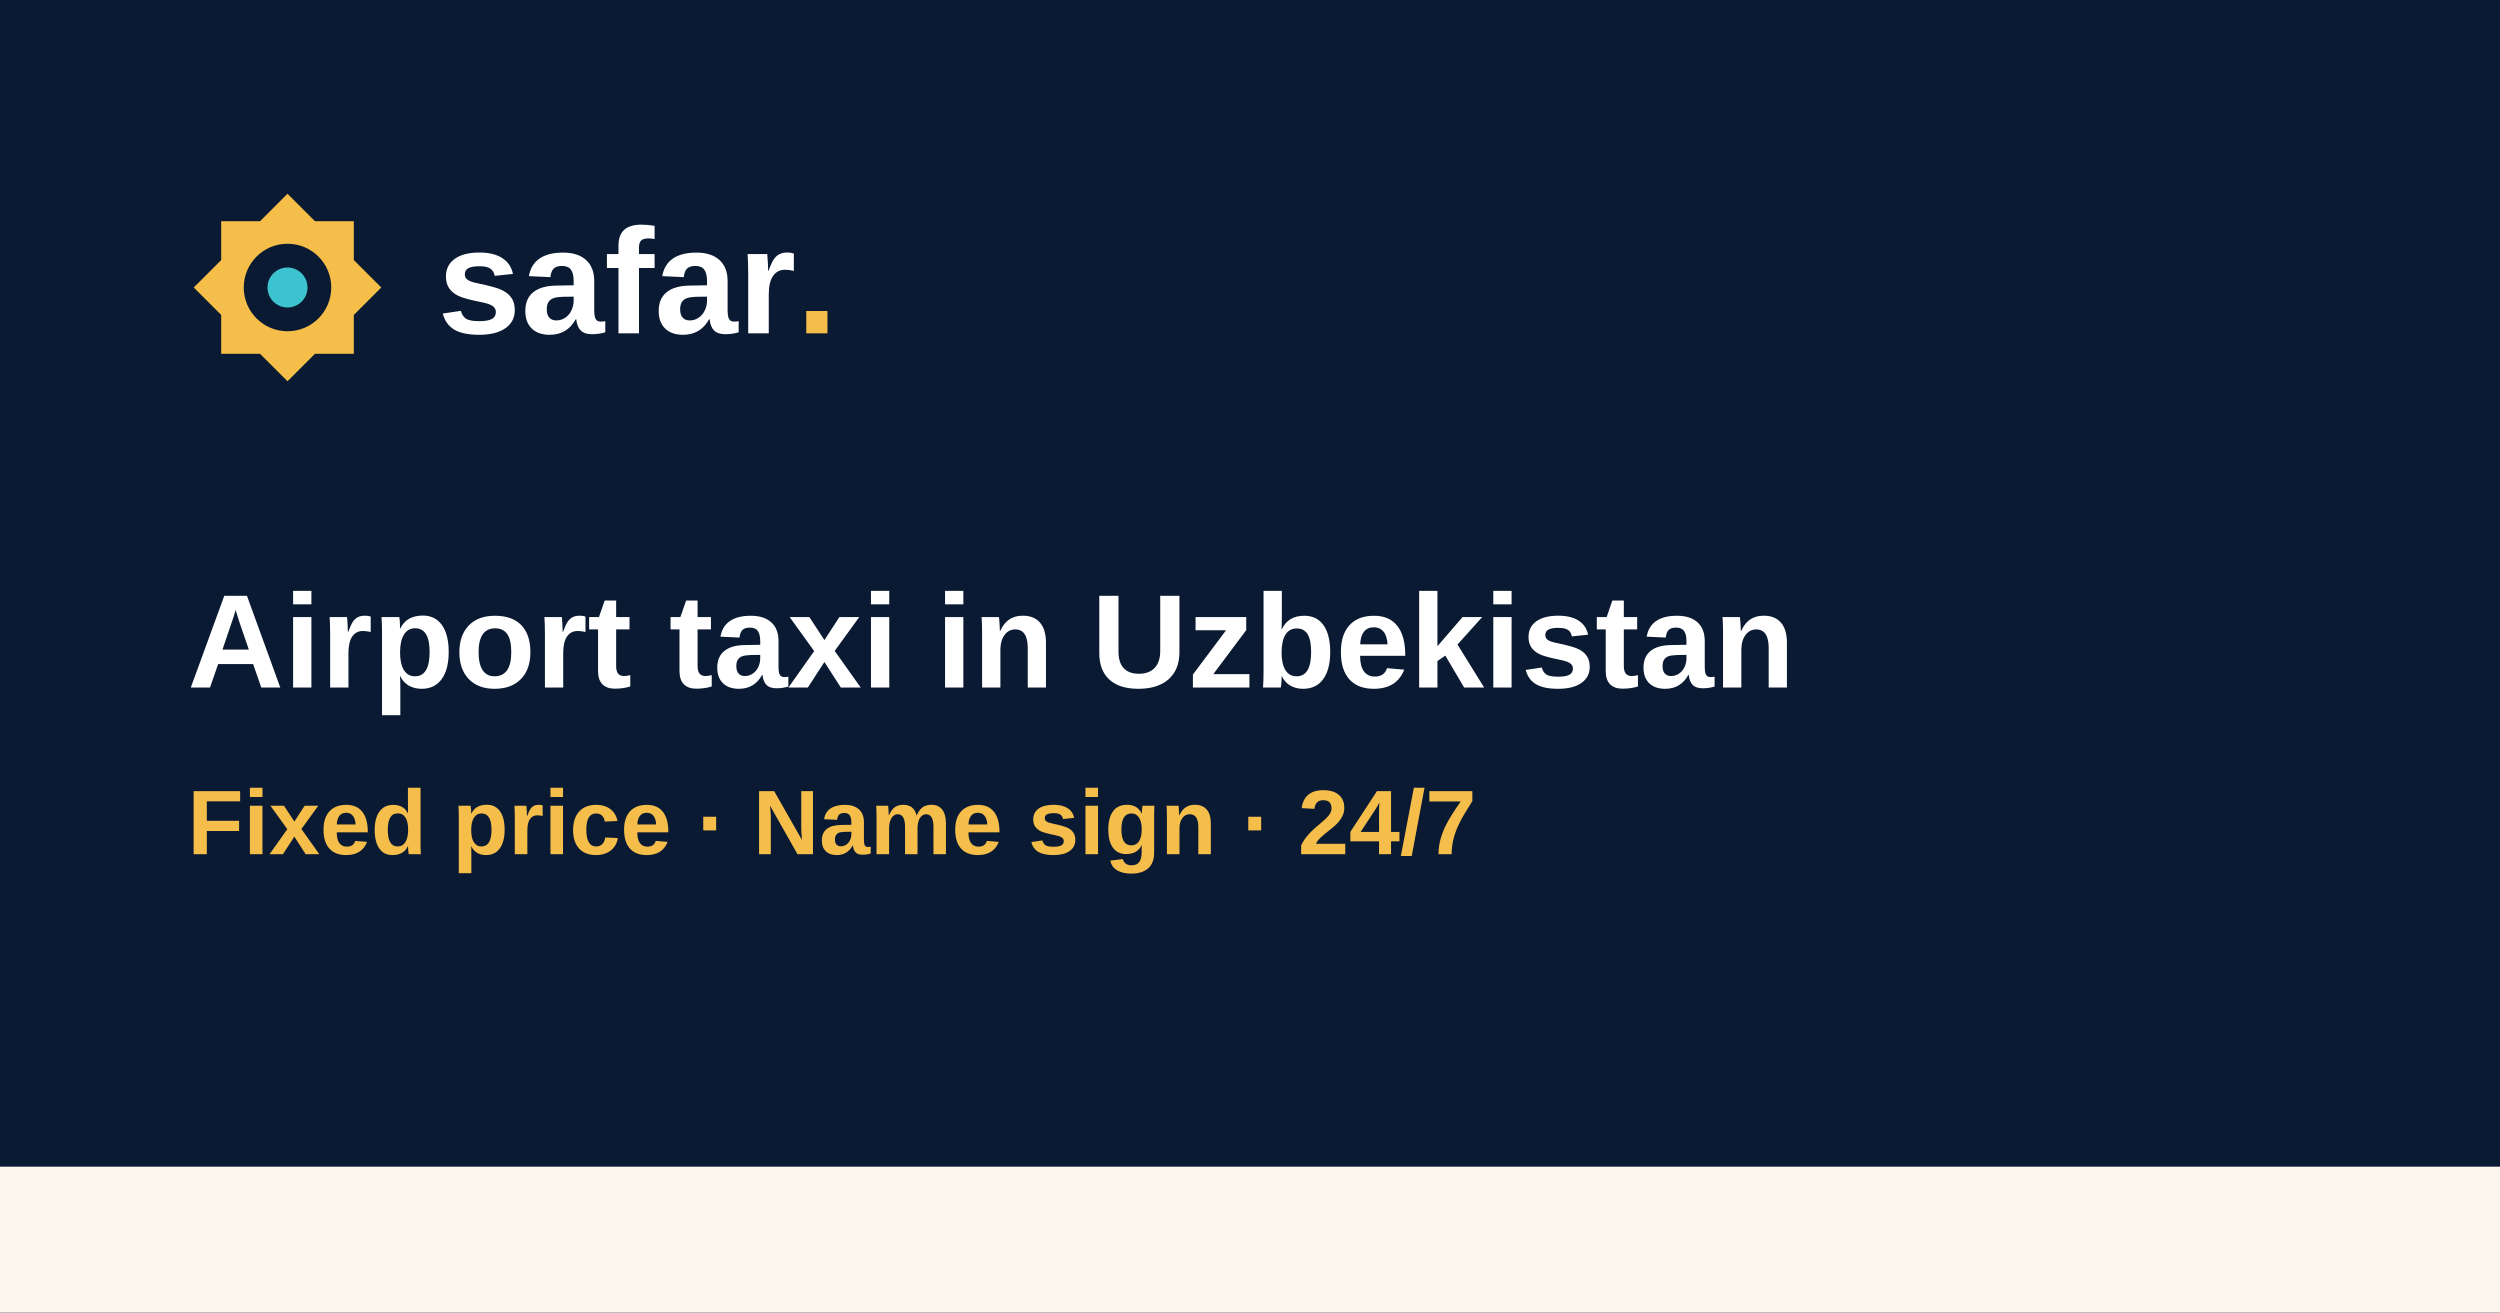
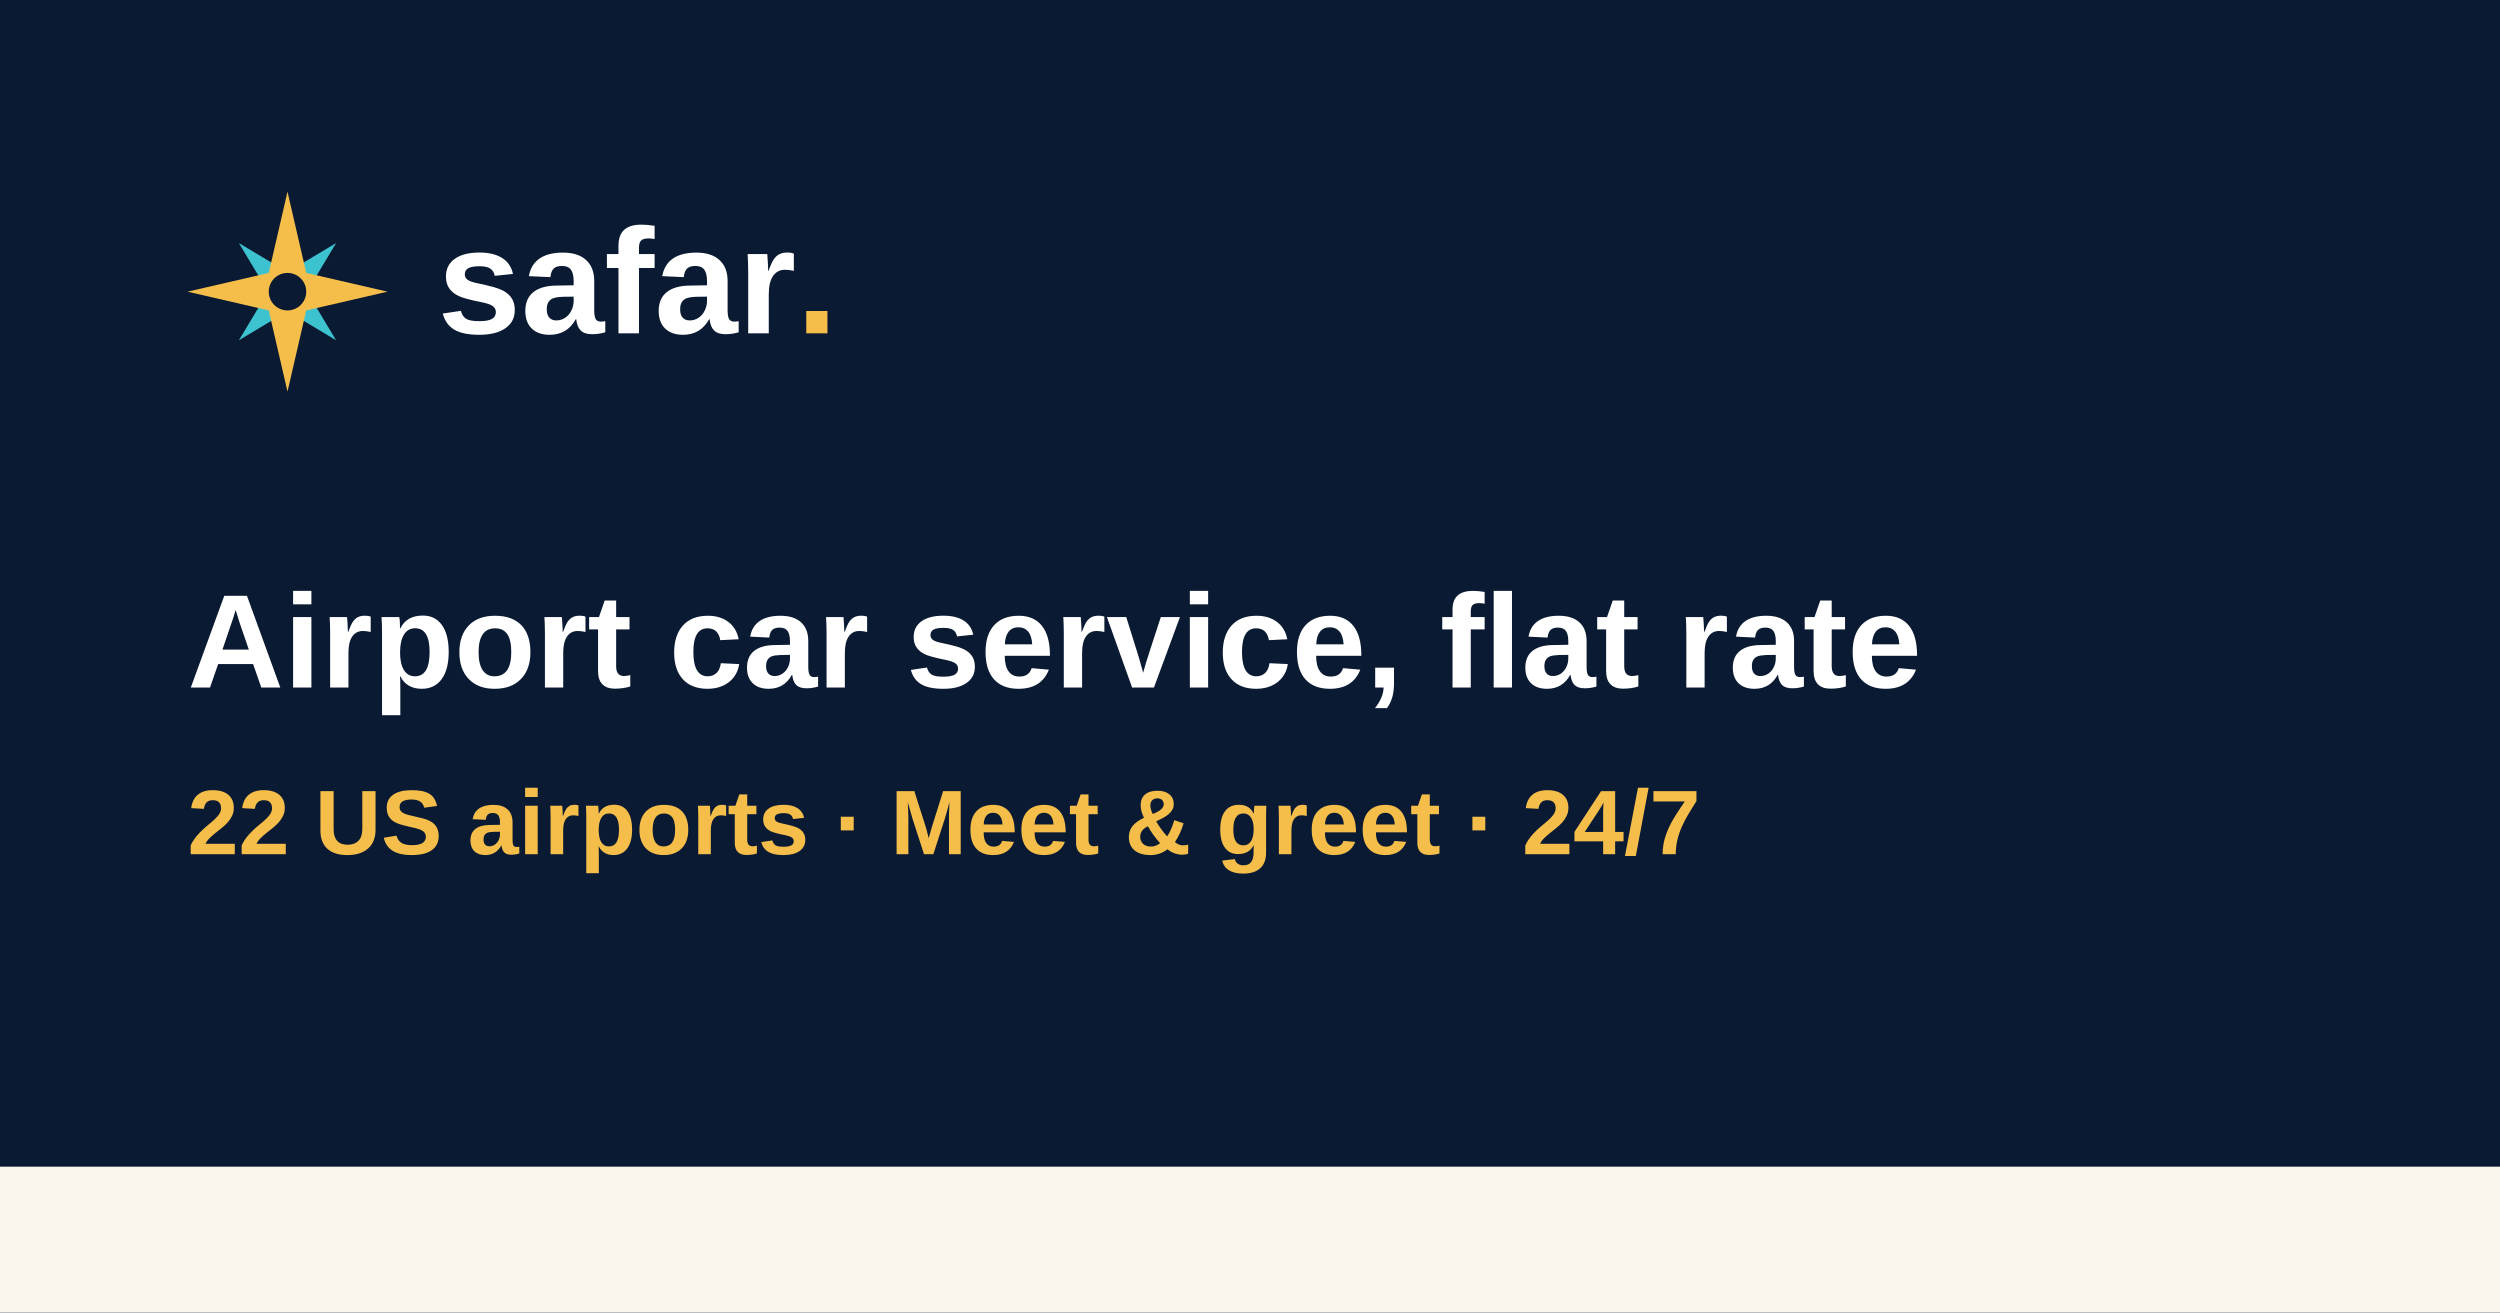
<svg xmlns="http://www.w3.org/2000/svg" viewBox="0 0 1200 630">
  <rect width="1200" height="630" fill="#0A1A33" />
-   <g transform="translate(90 90) scale(3)">
-     <polygon fill="#F5BE4A" points="16,1 20.39,5.39 26.61,5.39 26.61,11.61 31,16 26.61,20.39 26.61,26.61 20.39,26.61 16,31 11.61,26.61 5.39,26.61 5.39,20.39 1,16 5.39,11.61 5.39,5.39 11.61,5.39" />
-     <circle cx="16" cy="16" r="7" fill="#0A1A33" />
-     <circle cx="16" cy="16" r="3.2" fill="#3CC3CF" />
+   <g transform="translate(90 92) scale(3)">
+     <path fill="#3CC3CF" transform="rotate(45 16 16)" d="M16 5L18.2 13.8L27 16L18.2 18.2L16 27L13.8 18.2L5 16L13.8 13.8Z" />
+     <path fill="#F5BE4A" d="M16 0L19 13L32 16L19 19L16 32L13 19L0 16L13 13Z" />
+     <circle cx="16" cy="16" r="3" fill="#0A1A33" />
  </g>
  <text x="210" y="160" font-family="Manrope, Arial, sans-serif" font-size="72" font-weight="800" fill="#fff">safar<tspan fill="#F5BE4A">.</tspan>
  </text>
-   <text x="90" y="330" font-family="Manrope, Arial, sans-serif" font-size="64" font-weight="800" fill="#fff">Airport taxi in Uzbekistan</text>
-   <text x="90" y="410" font-family="Manrope, Arial, sans-serif" font-size="44" font-weight="700" fill="#F5BE4A">Fixed price · Name sign · 24/7</text>
+   <text x="90" y="330" font-family="Manrope, Arial, sans-serif" font-size="64" font-weight="800" fill="#fff">Airport car service, flat rate</text>
+   <text x="90" y="410" font-family="Manrope, Arial, sans-serif" font-size="44" font-weight="700" fill="#F5BE4A">22 US airports · Meet &amp; greet · 24/7</text>
  <rect x="0" y="560" width="1200" height="70" fill="#FAF6EE" />
</svg>
